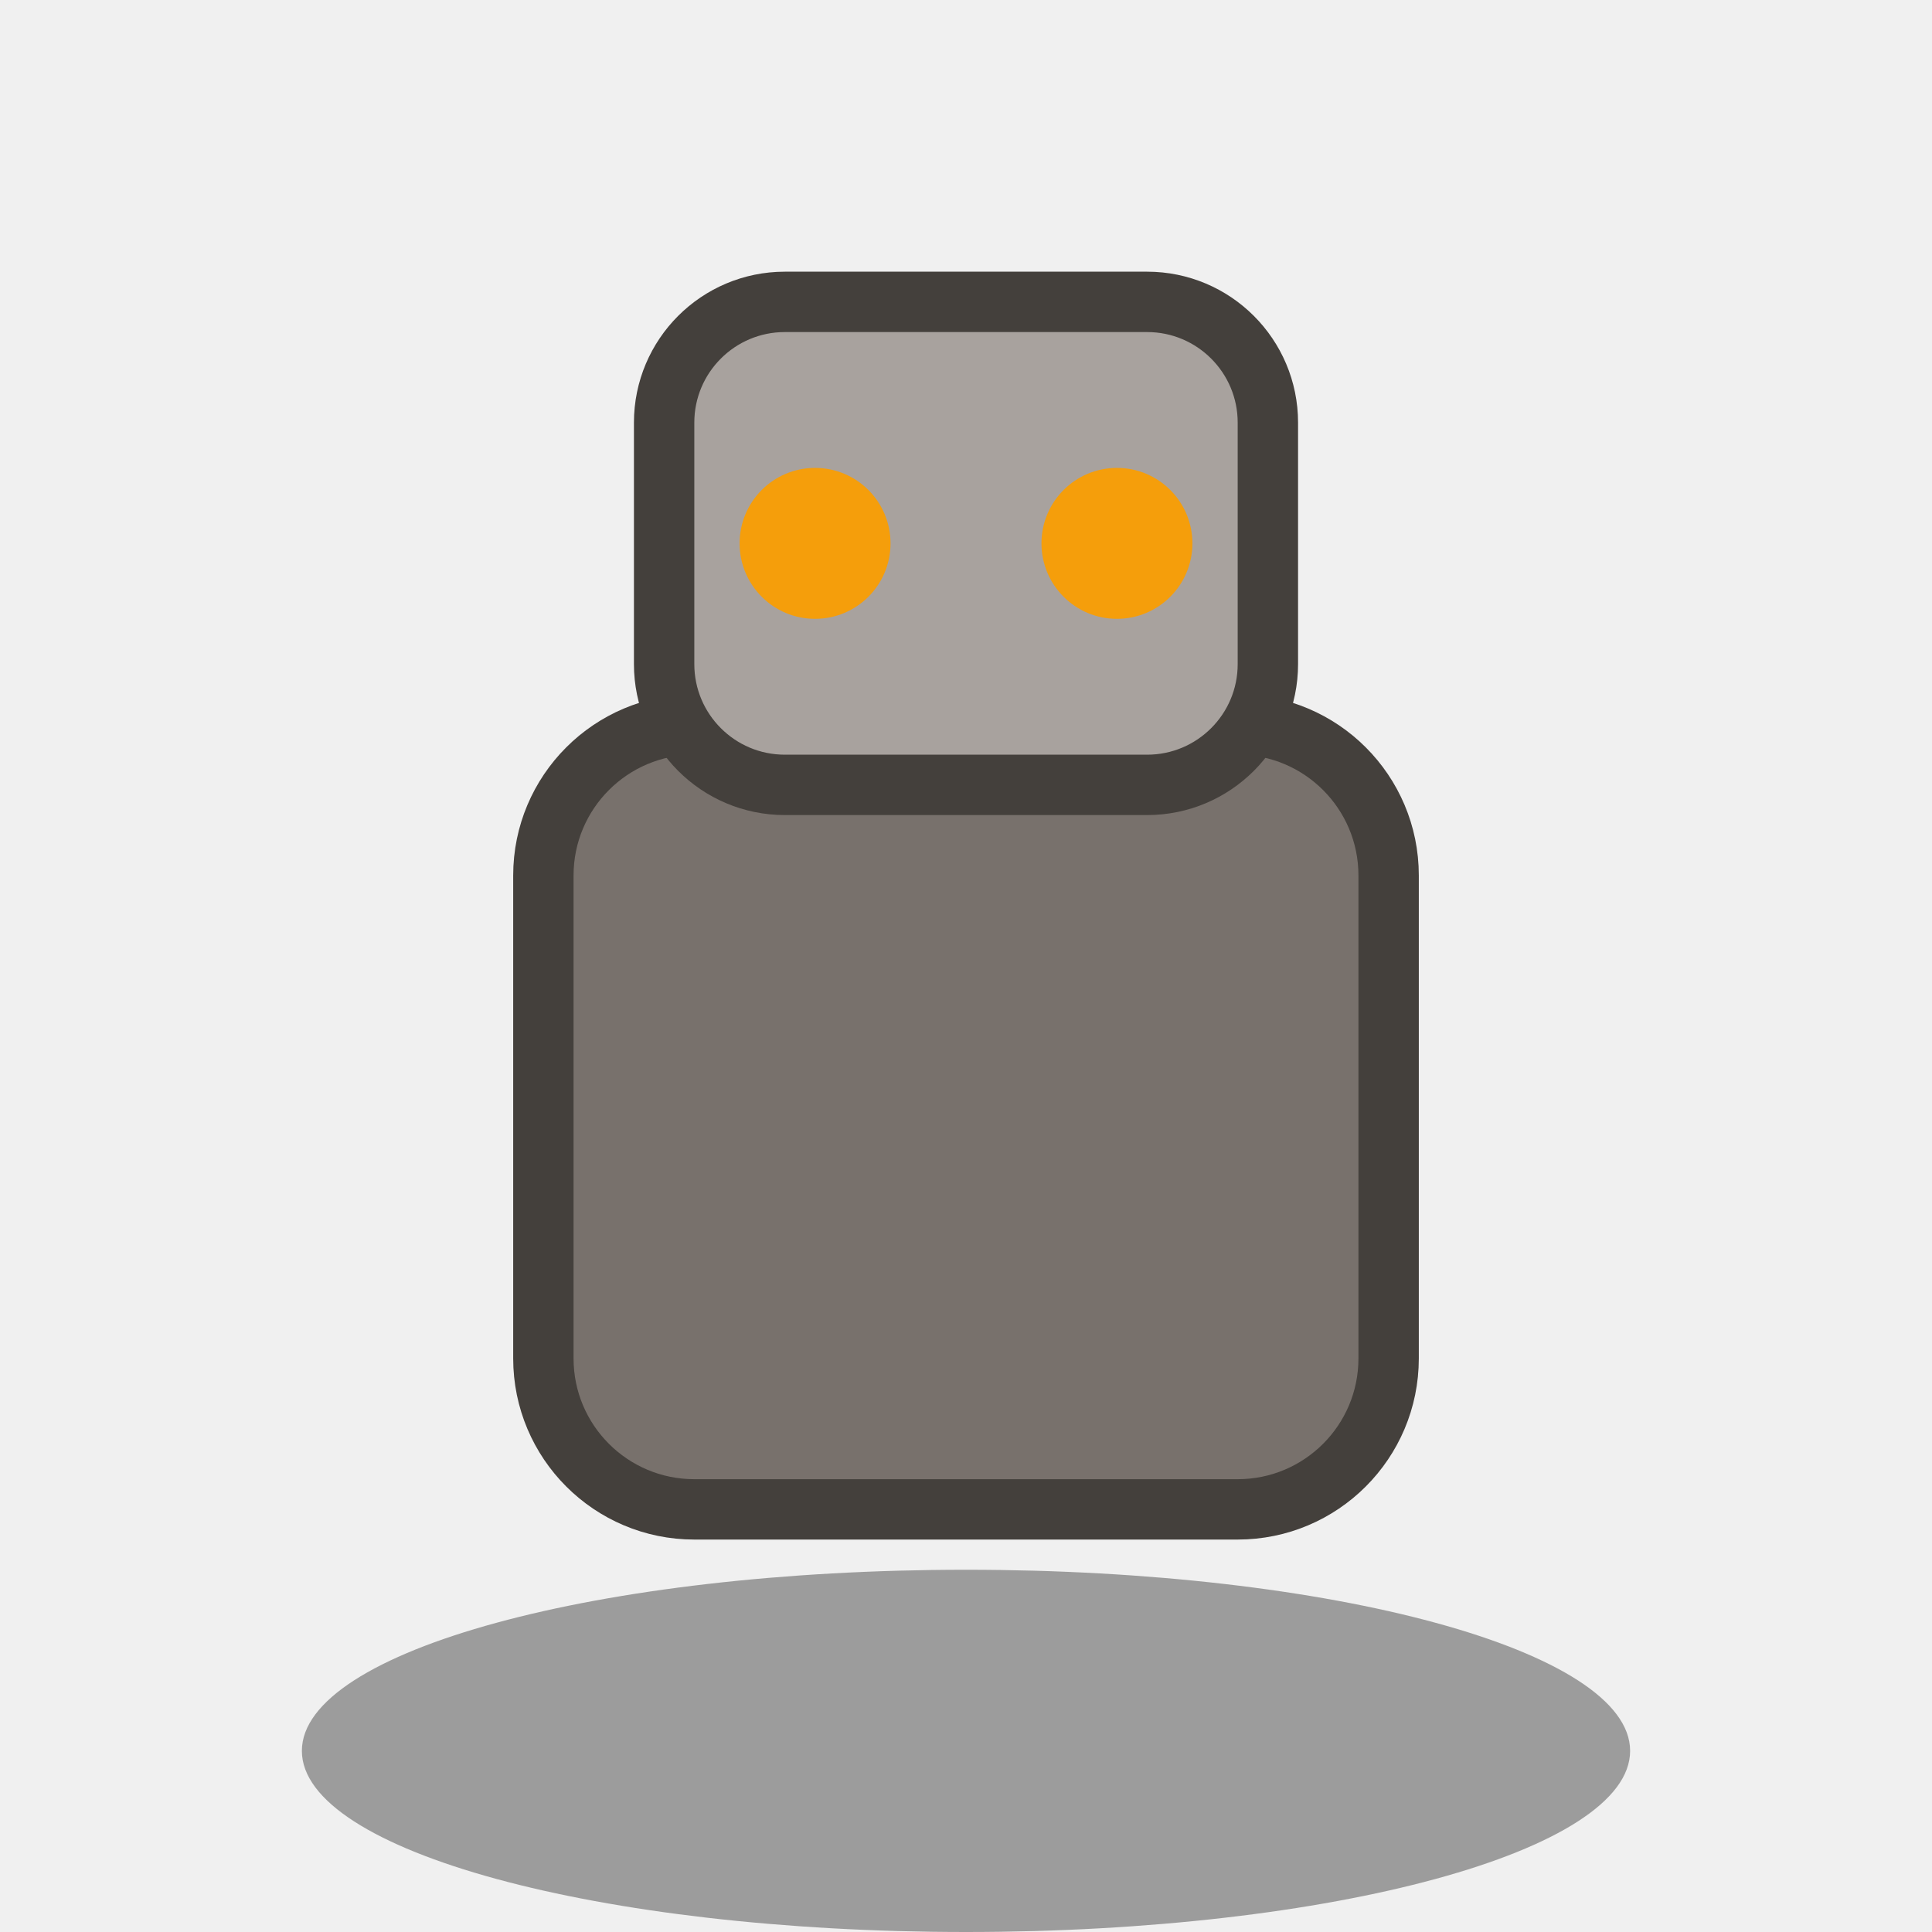
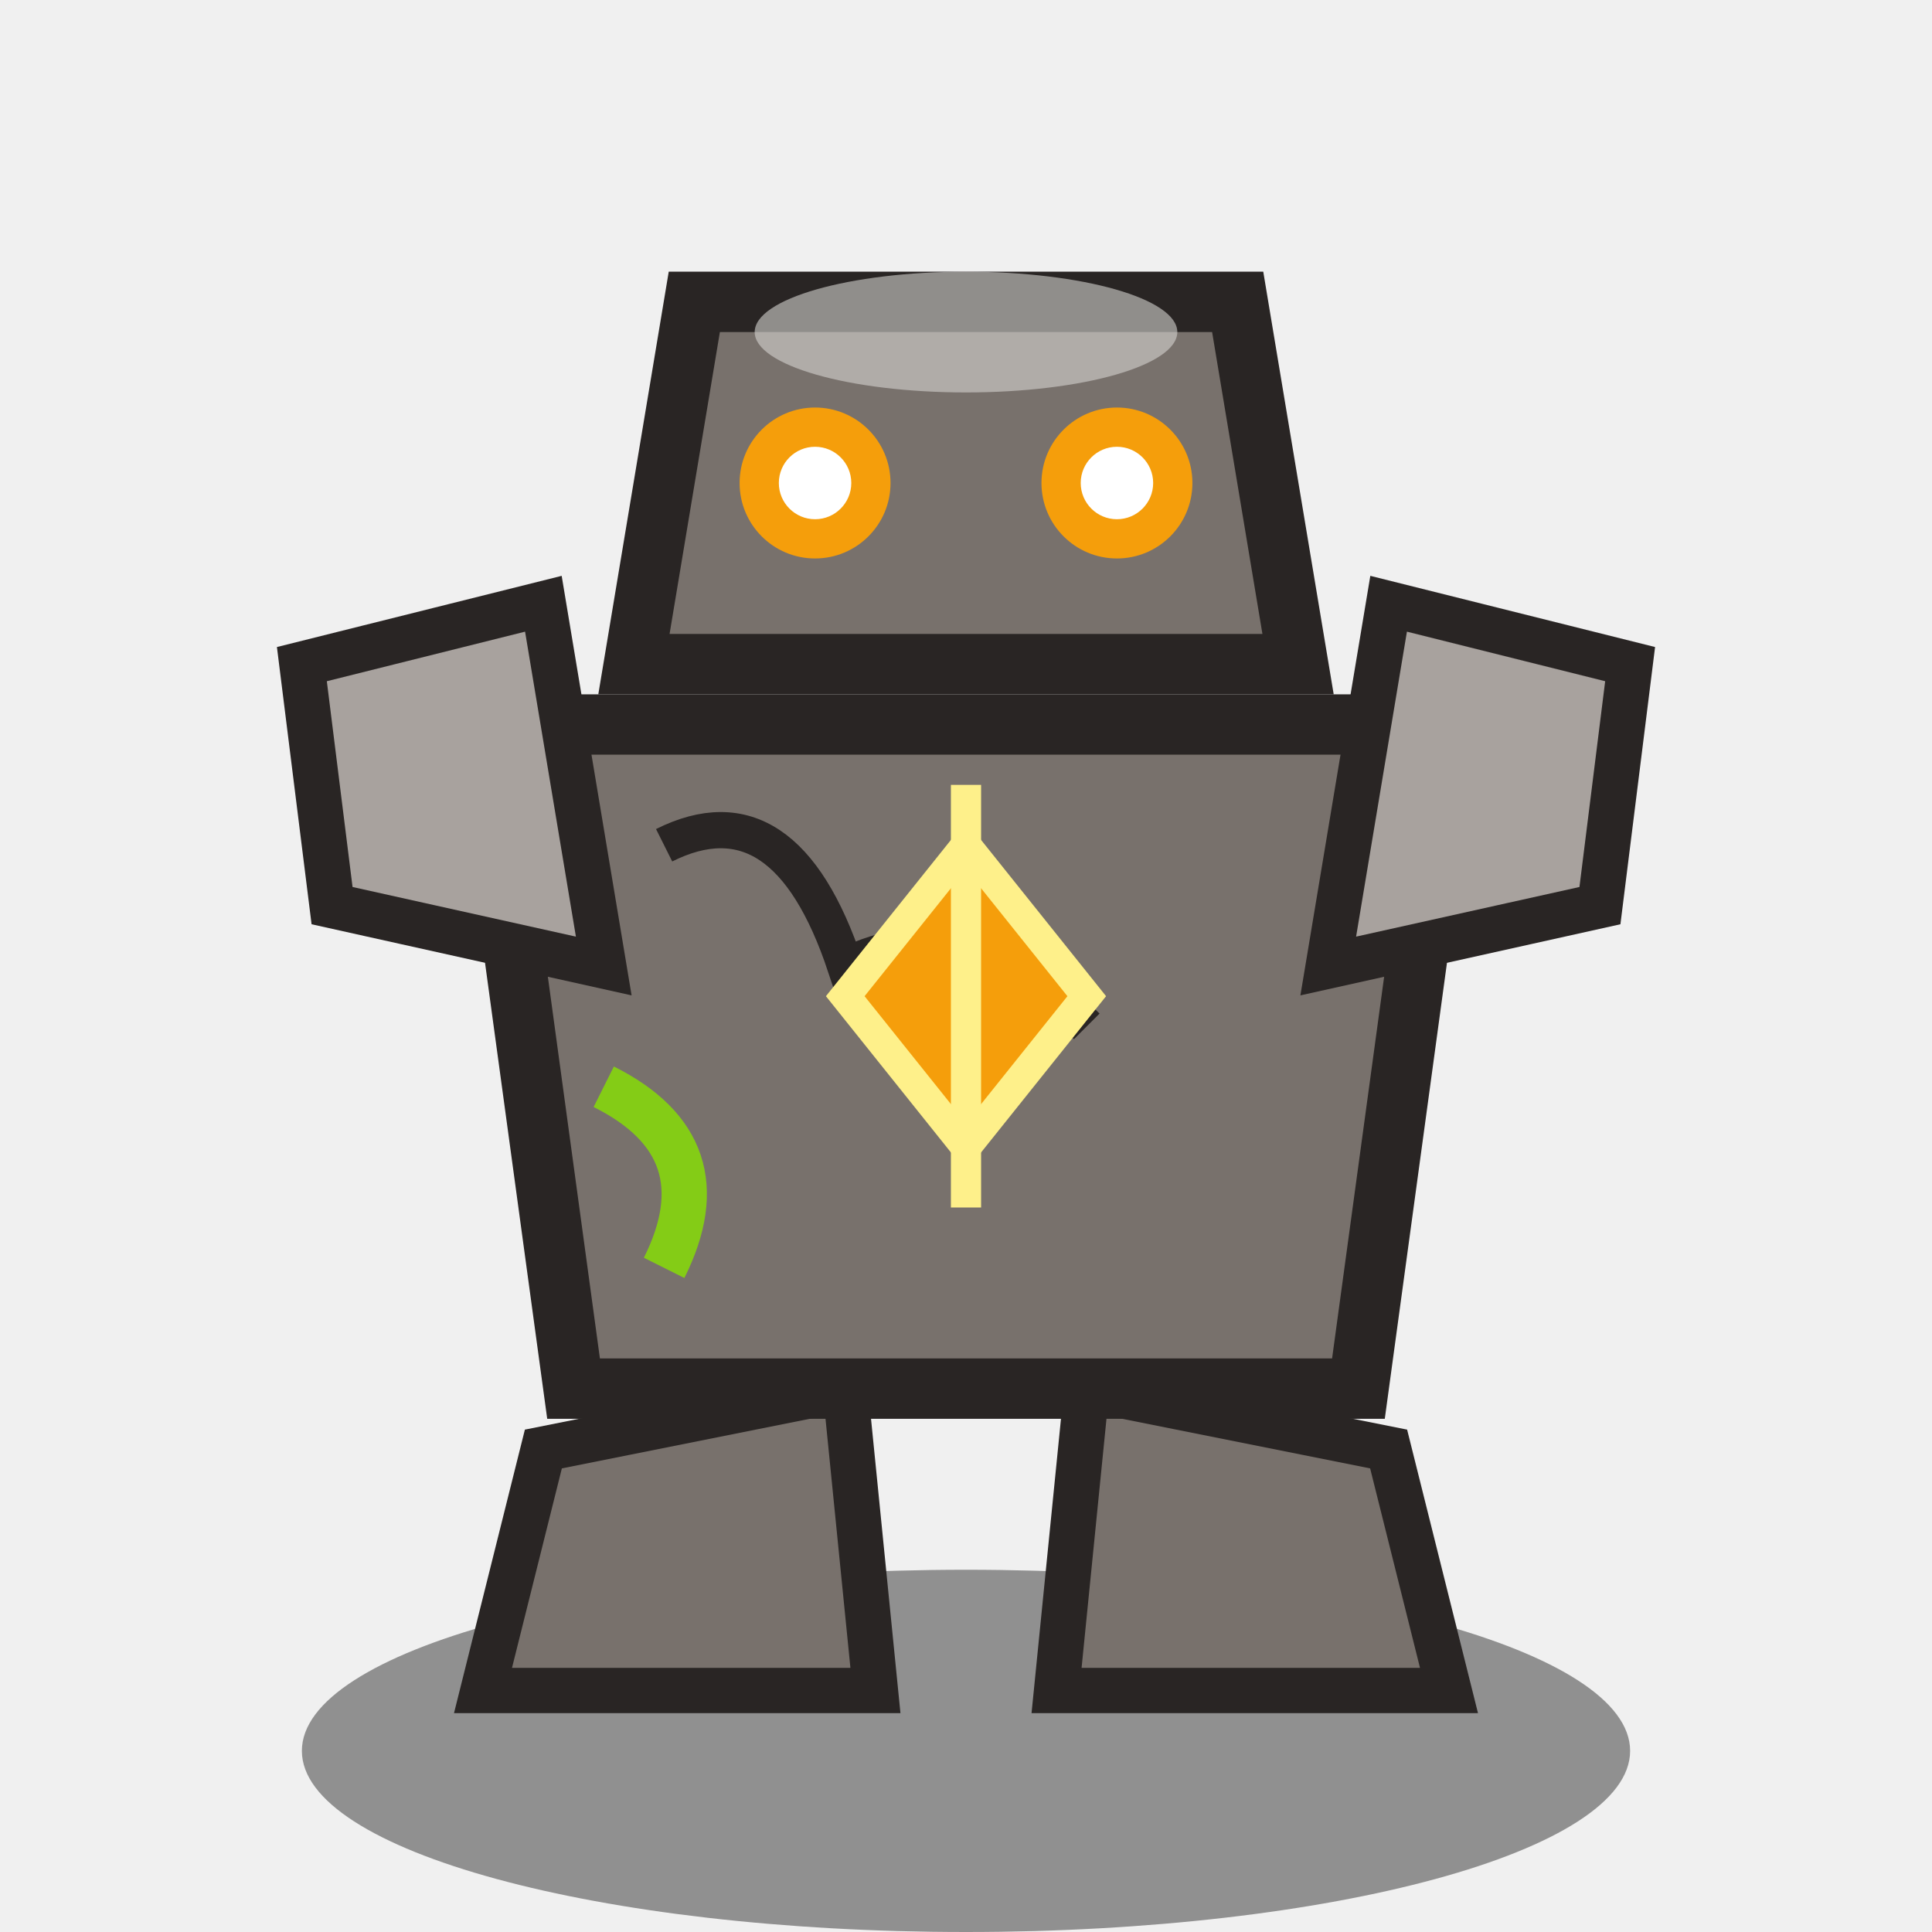
<svg xmlns="http://www.w3.org/2000/svg" viewBox="0 0 64 64" width="64" height="64">
-   <ellipse cx="32" cy="58" rx="22" ry="6" fill="rgba(0,0,0,0.35)" />
-   <rect x="18" y="24" width="28" height="26" rx="5" fill="#78716c" stroke="#44403c" stroke-width="2" />
-   <rect x="22" y="10" width="20" height="16" rx="4" fill="#a8a29e" stroke="#44403c" stroke-width="2" />
-   <circle cx="27" cy="18" r="2.5" fill="#f59e0b" />
-   <circle cx="37" cy="18" r="2.5" fill="#f59e0b" />
+   <ellipse cx="32" cy="58" rx="22" ry="6" fill="rgba(0,0,0,0.4)" />
+   <polygon points="18,48 28,46 29,56 16,56" fill="#78716c" stroke="#292524" stroke-width="1.5" />
+   <polygon points="36,46 46,48 48,56 35,56" fill="#78716c" stroke="#292524" stroke-width="1.5" />
+   <polygon points="16,24 48,24 45,46 19,46" fill="#78716c" stroke="#292524" stroke-width="2" />
+   <path d="M22 28 Q26 26 28 32 Q32 30 36 34" stroke="#292524" stroke-width="1.2" fill="none" />
+   <path d="M20 36 Q24 38 22 42" stroke="#84cc16" stroke-width="1.5" fill="none" />
+   <polygon points="32,28 36,33 32,38 28,33" fill="#f59e0b" stroke="#fef08a" stroke-width="1" />
+   <line x1="32" y1="26" x2="32" y2="40" stroke="#fef08a" stroke-width="1" />
+   <polygon points="10,22 18,20 20,32 11,30" fill="#a8a29e" stroke="#292524" stroke-width="1.5" />
+   <polygon points="54,22 46,20 44,32 53,30" fill="#a8a29e" stroke="#292524" stroke-width="1.5" />
+   <polygon points="23,10 41,10 43,22 21,22" fill="#78716c" stroke="#292524" stroke-width="2" />
+   <ellipse cx="32" cy="11" rx="7" ry="2" fill="#d6d3d1" opacity="0.6" />
+   <circle cx="27" cy="16" r="2.5" fill="#f59e0b" />
+   <circle cx="27" cy="16" r="1.2" fill="#ffffff" />
+   <circle cx="37" cy="16" r="2.5" fill="#f59e0b" />
+   <circle cx="37" cy="16" r="1.2" fill="#ffffff" />
</svg>
